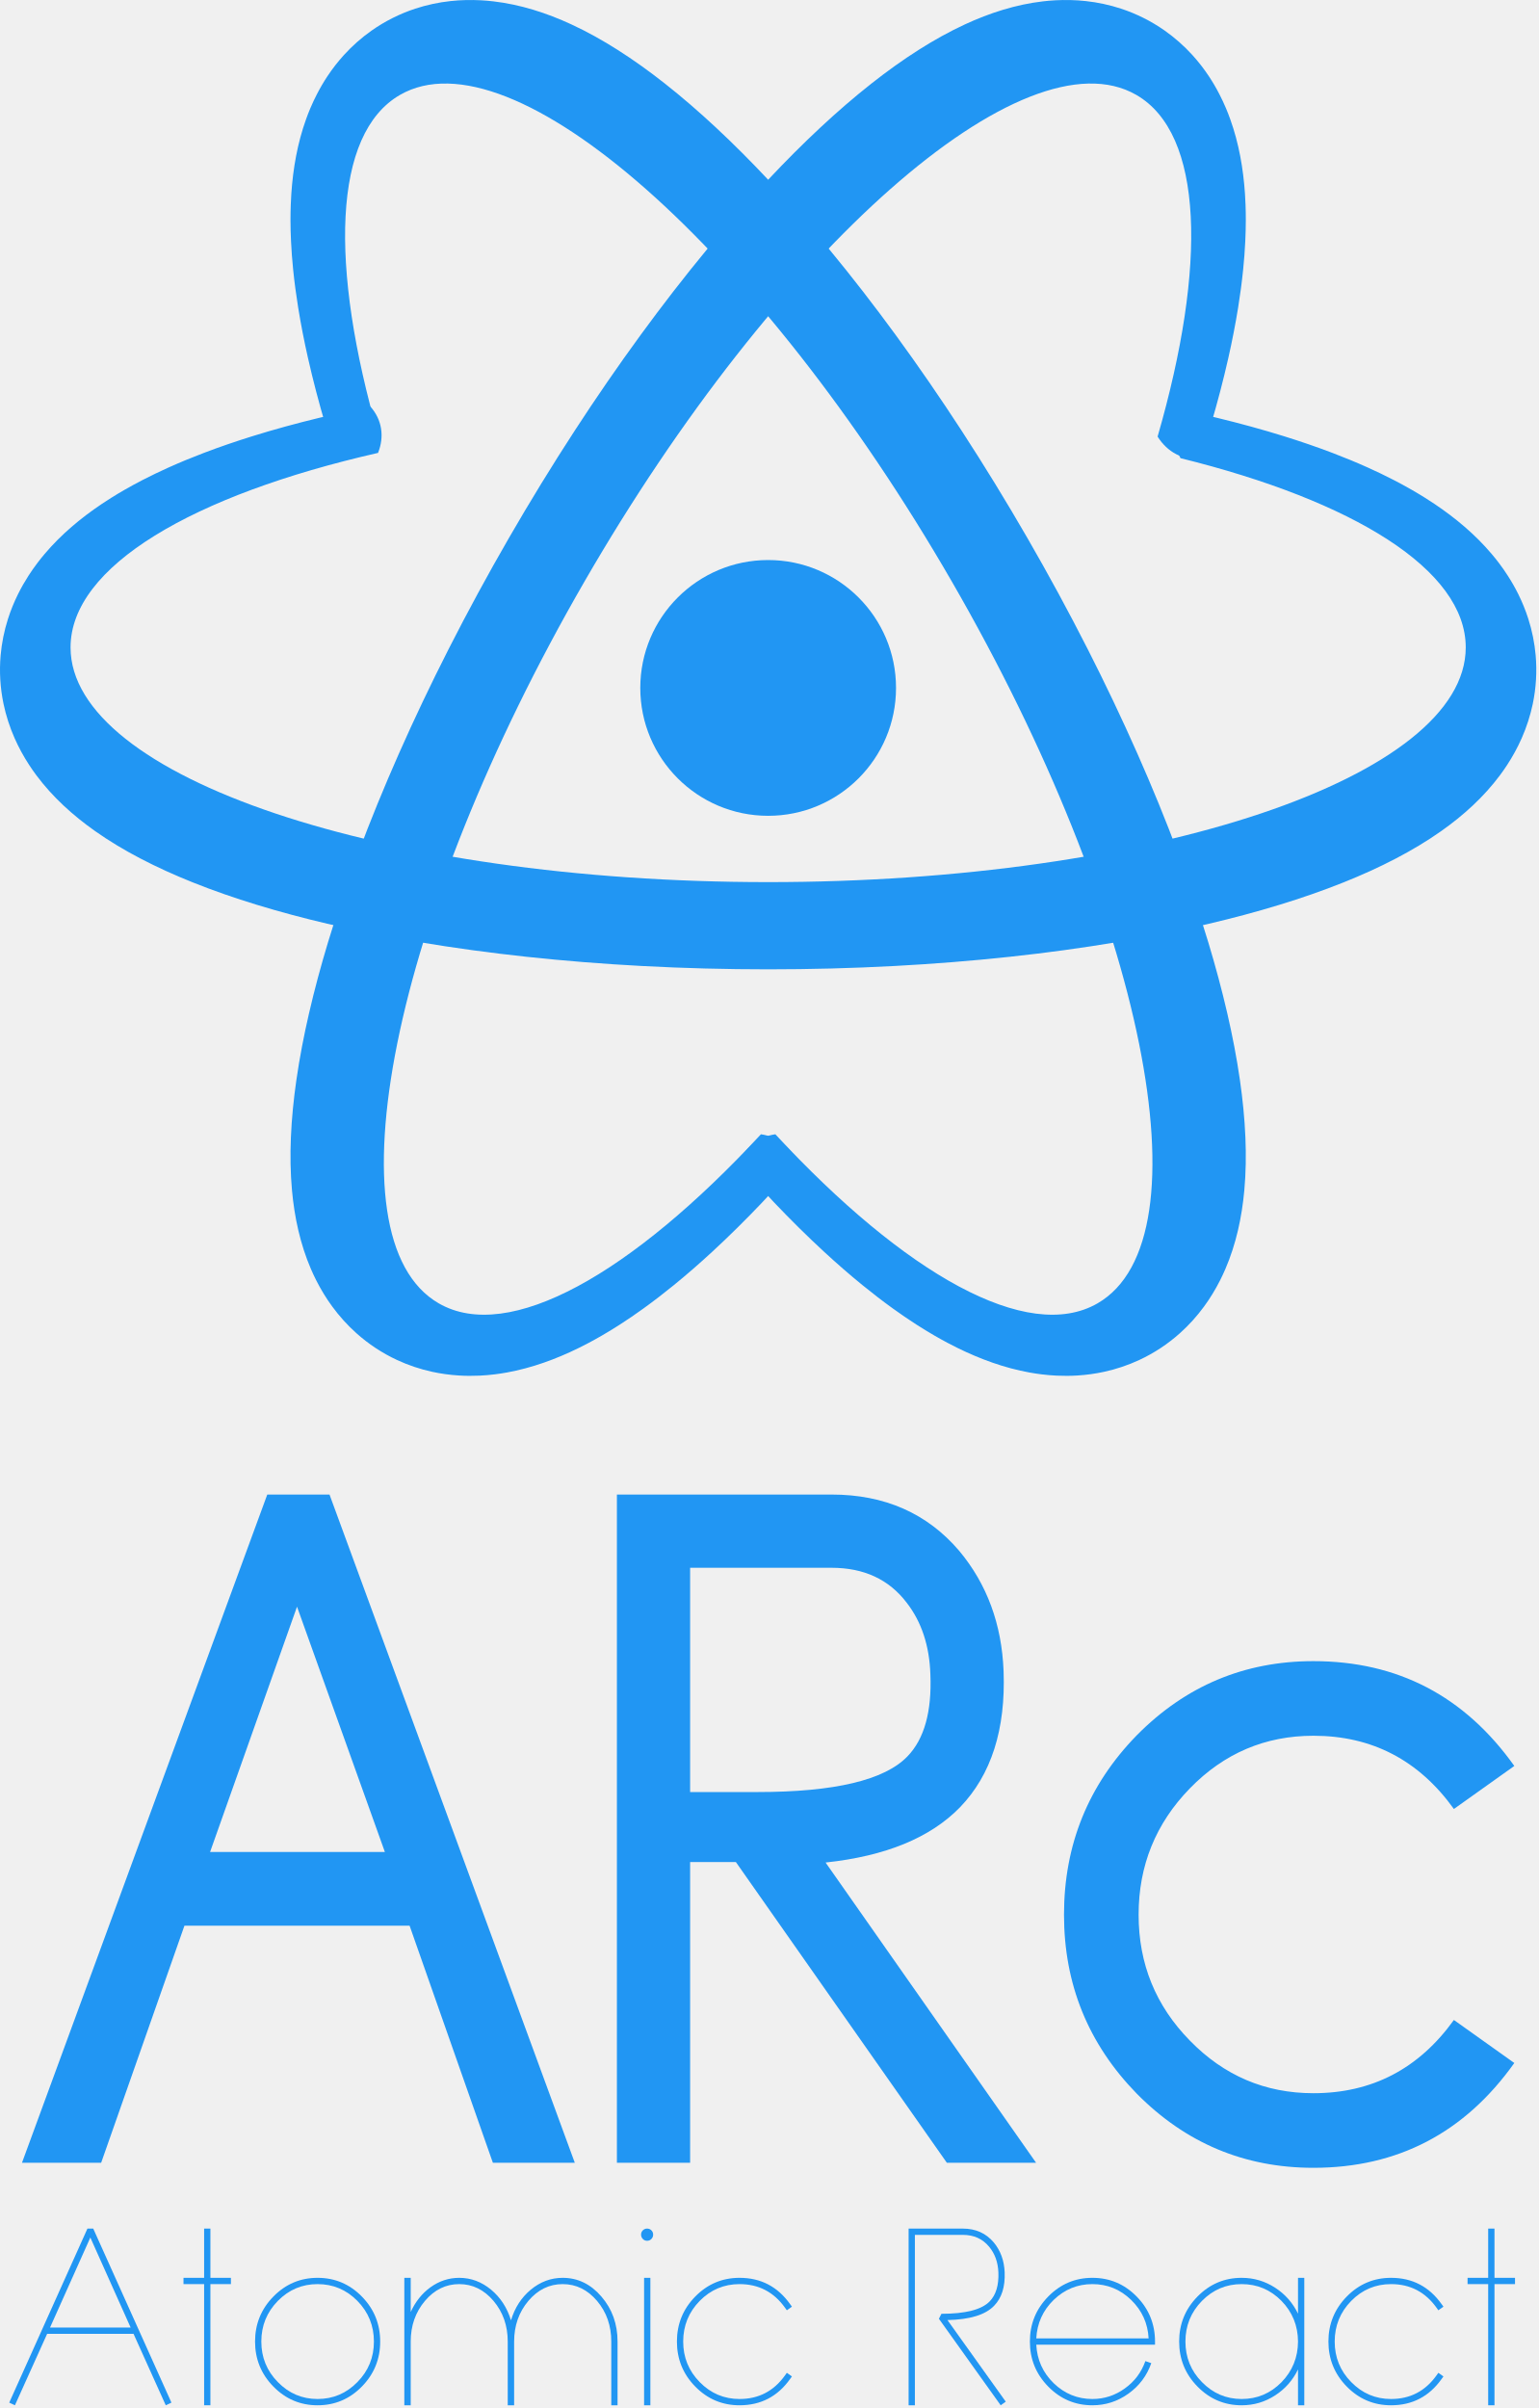
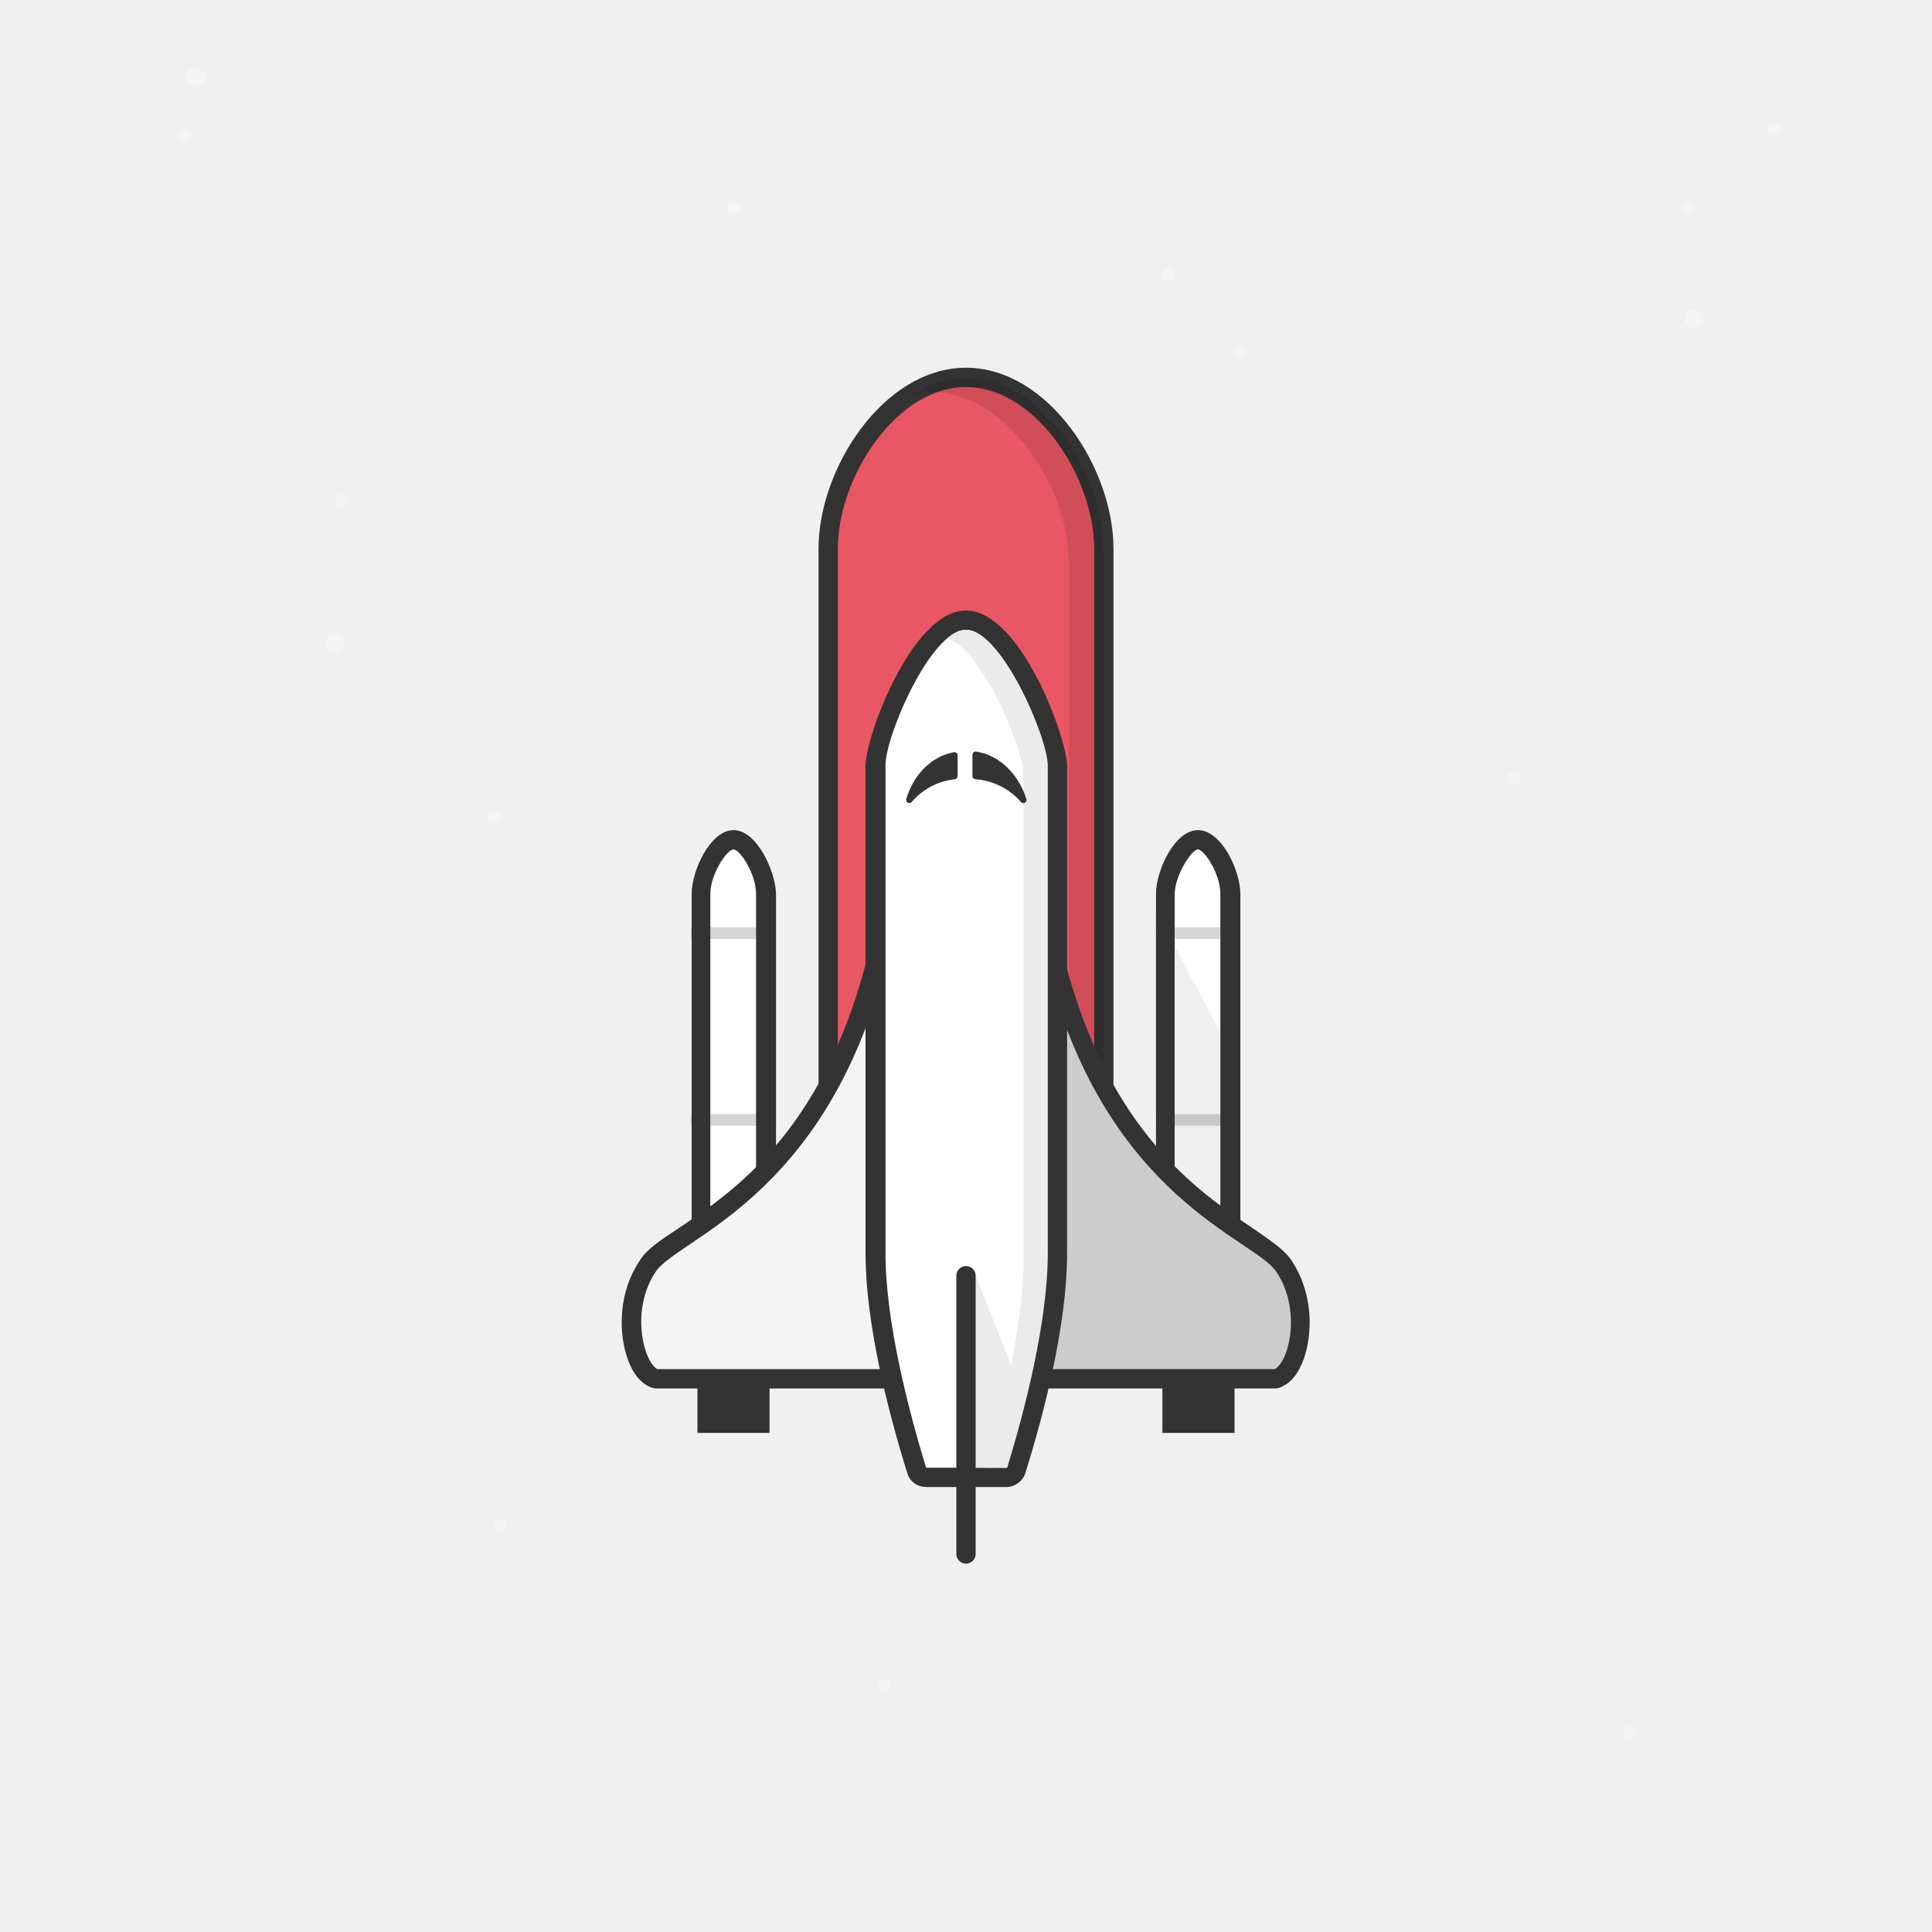
- <svg xmlns="http://www.w3.org/2000/svg" width="100%" height="100%" viewBox="0 0 411 643" version="1.1" xml:space="preserve" style="fill-rule:evenodd;clip-rule:evenodd;stroke-linejoin:round;stroke-miterlimit:1.414;">
-   <g transform="matrix(1,0,0,1,-434.858,-71.5161)">
-     <g class="logo" transform="matrix(1,0,0,1,5.54652,28.3313)">
-       <g class="symbol" transform="matrix(0.730839,0,0,0.730839,-11.6879,-117.931)">
-         <g transform="matrix(1,0,0,1,0,-3.30776)">
-           <path d="M738.748,372.292C743.056,377.12 743.923,383.318 741.56,389.234C673.786,404.652 629.197,430.744 629.197,460.312C629.197,507.636 743.42,546.057 884.109,546.057C1024.8,546.057 1139.02,507.636 1139.02,460.312C1139.02,431.943 1097.97,406.773 1034.79,391.162C1031.65,385.195 1031.87,378.745 1035.66,373.578C1039.88,374.479 1044.08,375.435 1048.27,376.451C1056.47,378.44 1064.62,380.658 1072.68,383.17C1078.62,385.021 1084.51,387.033 1090.33,389.247C1094.69,390.909 1099.01,392.685 1103.27,394.6C1106.44,396.026 1109.58,397.529 1112.66,399.123C1114.94,400.295 1117.18,401.516 1119.4,402.791C1121.01,403.719 1122.61,404.675 1124.18,405.663C1125.32,406.378 1126.45,407.109 1127.57,407.858C1135.27,413.023 1142.47,419.041 1148.47,426.135C1149.42,427.248 1150.33,428.386 1151.21,429.549C1152.34,431.045 1153.41,432.582 1154.42,434.16C1155.8,436.295 1157.06,438.504 1158.19,440.777C1159.65,443.716 1160.89,446.763 1161.89,449.89C1163.27,454.209 1164.17,458.676 1164.57,463.192C1165.09,469.111 1164.73,475.1 1163.52,480.916C1162.61,485.23 1161.25,489.443 1159.47,493.475C1157.96,496.89 1156.16,500.174 1154.12,503.298C1153.3,504.554 1152.44,505.785 1151.54,506.989C1145.61,514.961 1138.16,521.699 1130.06,527.412C1124.81,531.117 1119.27,534.408 1113.58,537.386C1107.35,540.646 1100.93,543.534 1094.4,546.147C1086.73,549.218 1078.91,551.912 1071.01,554.33C1062.5,556.937 1053.89,559.222 1045.22,561.261C1034.15,563.866 1022.99,566.067 1011.77,567.954C998.741,570.147 985.637,571.914 972.497,573.33C958.469,574.841 944.397,575.95 930.308,576.703C914.923,577.525 899.516,577.923 884.109,577.923C868.703,577.923 853.295,577.525 837.911,576.703C823.821,575.95 809.75,574.841 795.721,573.33C782.582,571.914 769.478,570.147 756.445,567.954C745.232,566.067 734.069,563.866 722.999,561.261C714.332,559.222 705.72,556.937 697.206,554.33C689.308,551.912 681.489,549.218 673.82,546.147C667.293,543.533 660.871,540.646 654.64,537.387C648.947,534.409 643.411,531.117 638.159,527.412C630.061,521.7 622.611,514.963 616.679,506.992C615.783,505.788 614.923,504.557 614.102,503.301C612.059,500.176 610.26,496.891 608.752,493.475C606.973,489.442 605.603,485.227 604.701,480.911C603.486,475.096 603.126,469.11 603.647,463.192C604.044,458.675 604.953,454.205 606.333,449.885C607.331,446.759 608.575,443.712 610.035,440.773C611.163,438.502 612.421,436.296 613.791,434.163C614.805,432.584 615.881,431.046 617.012,429.549C617.892,428.385 618.804,427.246 619.747,426.133C625.754,419.04 632.945,413.022 640.652,407.858C641.77,407.109 642.9,406.377 644.04,405.662C645.613,404.675 647.207,403.719 648.817,402.792C651.033,401.516 653.281,400.295 655.554,399.123C658.643,397.53 661.779,396.026 664.95,394.6C669.208,392.685 673.528,390.909 677.892,389.247C683.705,387.033 689.595,385.022 695.534,383.17C703.595,380.658 711.746,378.44 719.951,376.451C726.188,374.939 732.456,373.558 738.748,372.292Z" style="fill:rgb(33,150,243);" />
-         </g>
-         <g transform="matrix(-0.5,-0.866025,0.866025,-0.5,920.438,1471.71)">
-           <path d="M738.748,372.292C743.056,377.12 743.923,383.318 741.56,389.234C673.786,404.652 629.197,430.744 629.197,460.312C629.197,507.636 743.42,546.057 884.109,546.057C1024.8,546.057 1139.02,507.636 1139.02,460.312C1139.02,431.943 1097.97,406.773 1034.79,391.162C1031.65,385.195 1031.87,378.745 1035.66,373.578C1039.88,374.479 1044.08,375.435 1048.27,376.451C1056.47,378.44 1064.62,380.658 1072.68,383.17C1078.62,385.021 1084.51,387.033 1090.33,389.247C1094.69,390.909 1099.01,392.685 1103.27,394.6C1106.44,396.026 1109.58,397.529 1112.66,399.123C1114.94,400.295 1117.18,401.516 1119.4,402.791C1121.01,403.719 1122.61,404.675 1124.18,405.663C1125.32,406.378 1126.45,407.109 1127.57,407.858C1135.27,413.023 1142.47,419.041 1148.47,426.135C1149.42,427.248 1150.33,428.386 1151.21,429.549C1152.34,431.045 1153.41,432.582 1154.42,434.16C1155.8,436.295 1157.06,438.504 1158.19,440.777C1159.65,443.716 1160.89,446.763 1161.89,449.89C1163.27,454.209 1164.17,458.676 1164.57,463.192C1165.09,469.111 1164.73,475.1 1163.52,480.916C1162.61,485.23 1161.25,489.443 1159.47,493.475C1157.96,496.89 1156.16,500.174 1154.12,503.298C1153.3,504.554 1152.44,505.785 1151.54,506.989C1145.61,514.961 1138.16,521.699 1130.06,527.412C1124.81,531.117 1119.27,534.408 1113.58,537.386C1107.35,540.646 1100.93,543.534 1094.4,546.147C1086.73,549.218 1078.91,551.912 1071.01,554.33C1062.5,556.937 1053.89,559.222 1045.22,561.261C1034.15,563.866 1022.99,566.067 1011.77,567.954C998.741,570.147 985.637,571.914 972.497,573.33C958.469,574.841 944.397,575.95 930.308,576.703C914.923,577.525 899.516,577.923 884.109,577.923C868.703,577.923 853.295,577.525 837.911,576.703C823.821,575.95 809.75,574.841 795.721,573.33C782.582,571.914 769.478,570.147 756.445,567.954C745.232,566.067 734.069,563.866 722.999,561.261C714.332,559.222 705.72,556.937 697.206,554.33C689.308,551.912 681.489,549.218 673.82,546.147C667.293,543.533 660.871,540.646 654.64,537.387C648.947,534.409 643.411,531.117 638.159,527.412C630.061,521.7 622.611,514.963 616.679,506.992C615.783,505.788 614.923,504.557 614.102,503.301C612.059,500.176 610.26,496.891 608.752,493.475C606.973,489.442 605.603,485.227 604.701,480.911C603.486,475.096 603.126,469.11 603.647,463.192C604.044,458.675 604.953,454.205 606.333,449.885C607.331,446.759 608.575,443.712 610.035,440.773C611.163,438.502 612.421,436.296 613.791,434.163C614.805,432.584 615.881,431.046 617.012,429.549C617.892,428.385 618.804,427.246 619.747,426.133C625.754,419.04 632.945,413.022 640.652,407.858C641.77,407.109 642.9,406.377 644.04,405.662C645.613,404.675 647.207,403.719 648.817,402.792C651.033,401.516 653.281,400.295 655.554,399.123C658.643,397.53 661.779,396.026 664.95,394.6C669.208,392.685 673.528,390.909 677.892,389.247C683.705,387.033 689.595,385.022 695.534,383.17C703.595,380.658 711.746,378.44 719.951,376.451C726.188,374.939 732.456,373.558 738.748,372.292Z" style="fill:rgb(33,150,243);" />
-         </g>
-         <g transform="matrix(0.5,-0.866025,-0.866025,-0.5,847.781,1471.71)">
-           <path d="M738.748,372.292C743.056,377.12 743.923,383.318 741.56,389.234C673.786,404.652 629.197,430.744 629.197,460.312C629.197,507.636 743.42,546.057 884.109,546.057C1024.8,546.057 1139.02,507.636 1139.02,460.312C1139.02,431.943 1097.97,406.773 1034.79,391.162C1031.65,385.195 1031.87,378.745 1035.66,373.578C1039.88,374.479 1044.08,375.435 1048.27,376.451C1056.47,378.44 1064.62,380.658 1072.68,383.17C1078.62,385.021 1084.51,387.033 1090.33,389.247C1094.69,390.909 1099.01,392.685 1103.27,394.6C1106.44,396.026 1109.58,397.529 1112.66,399.123C1114.94,400.295 1117.18,401.516 1119.4,402.791C1121.01,403.719 1122.61,404.675 1124.18,405.663C1125.32,406.378 1126.45,407.109 1127.57,407.858C1135.27,413.023 1142.47,419.041 1148.47,426.135C1149.42,427.248 1150.33,428.386 1151.21,429.549C1152.34,431.045 1153.41,432.582 1154.42,434.16C1155.8,436.295 1157.06,438.504 1158.19,440.777C1159.65,443.716 1160.89,446.763 1161.89,449.89C1163.27,454.209 1164.17,458.676 1164.57,463.192C1165.09,469.111 1164.73,475.1 1163.52,480.916C1162.61,485.23 1161.25,489.443 1159.47,493.475C1157.96,496.89 1156.16,500.174 1154.12,503.298C1153.3,504.554 1152.44,505.785 1151.54,506.989C1145.61,514.961 1138.16,521.699 1130.06,527.412C1124.81,531.117 1119.27,534.408 1113.58,537.386C1107.35,540.646 1100.93,543.534 1094.4,546.147C1086.73,549.218 1078.91,551.912 1071.01,554.33C1062.5,556.937 1053.89,559.222 1045.22,561.261C1034.15,563.866 1022.99,566.067 1011.77,567.954C998.741,570.147 985.637,571.914 972.497,573.33C958.469,574.841 944.397,575.95 930.308,576.703C914.923,577.525 899.516,577.923 884.109,577.923C868.703,577.923 853.295,577.525 837.911,576.703C823.821,575.95 809.75,574.841 795.721,573.33C782.582,571.914 769.478,570.147 756.445,567.954C745.232,566.067 734.069,563.866 722.999,561.261C714.332,559.222 705.72,556.937 697.206,554.33C689.308,551.912 681.489,549.218 673.82,546.147C667.293,543.533 660.871,540.646 654.64,537.387C648.947,534.409 643.411,531.117 638.159,527.412C630.061,521.7 622.611,514.963 616.679,506.992C615.783,505.788 614.923,504.557 614.102,503.301C612.059,500.176 610.26,496.891 608.752,493.475C606.973,489.442 605.603,485.227 604.701,480.911C603.486,475.096 603.126,469.11 603.647,463.192C604.044,458.675 604.953,454.205 606.333,449.885C607.331,446.759 608.575,443.712 610.035,440.773C611.163,438.502 612.421,436.296 613.791,434.163C614.805,432.584 615.881,431.046 617.012,429.549C617.892,428.385 618.804,427.246 619.747,426.133C625.754,419.04 632.945,413.022 640.652,407.858C641.77,407.109 642.9,406.377 644.04,405.662C645.613,404.675 647.207,403.719 648.817,402.792C651.033,401.516 653.281,400.295 655.554,399.123C658.643,397.53 661.779,396.026 664.95,394.6C669.208,392.685 673.528,390.909 677.892,389.247C683.705,387.033 689.595,385.022 695.534,383.17C703.595,380.658 711.746,378.44 719.951,376.451C726.188,374.939 732.456,373.558 738.748,372.292Z" style="fill:rgb(33,150,243);" />
-         </g>
-         <g transform="matrix(1.16298,0,0,1.16298,-142.488,-66.7862)">
-           <circle cx="882.732" cy="463.109" r="40.177" style="fill:rgb(33,150,243);" />
+ <svg xmlns="http://www.w3.org/2000/svg" version="1.1" id="rocket" x="0px" y="0px" viewBox="0 0 300 300" enable-background="new 0 0 300 300" xml:space="preserve">
+   <g class="s-star">
+     <circle fill="#F4F4F4" cx="53.1" cy="77.7" r="1" />
+     <circle fill="#F4F4F4" cx="192.6" cy="54.7" r="1" />
+     <circle fill="#F4F4F4" cx="181.5" cy="42.7" r="1" />
+     <circle fill="#F4F4F4" cx="235.1" cy="120.8" r="1" />
+     <circle fill="#F4F4F4" cx="77.7" cy="237" r="1" />
+     <circle fill="#F4F4F4" cx="253.1" cy="269" r="1" />
+     <circle fill="#F4F4F4" cx="76.7" cy="126.8" r="1" />
+     <circle fill="#F4F4F4" cx="113.9" cy="32.4" r="1" />
+     <circle fill="#F4F4F4" cx="275.4" cy="20" r="1" />
+     <circle fill="#F4F4F4" cx="262.1" cy="32.4" r="1" />
+     <circle fill="#F4F4F4" cx="28.7" cy="21" r="1" />
+     <circle fill="#F4F4F4" cx="137.4" cy="261.7" r="1" />
+   </g>
+   <g class="x-star">
+     <circle fill="#F4F4F4" cx="30.4" cy="12" r="1.5" />
+     <circle fill="#F4F4F4" cx="252.1" cy="-99.7" r="1.5" />
+     <circle fill="#F4F4F4" cx="263.1" cy="49.6" r="1.5" />
+     <circle fill="#F4F4F4" cx="52.1" cy="99.7" r="1.5" />
+     <circle fill="#F4F4F4" cx="105.8" cy="-92.3" r="1.5" />
+     <circle fill="#F4F4F4" cx="38.6" cy="-38.5" r="1.5" />
+   </g>
+   <g class="tank">
+     <path fill="#E85763" stroke="#333333" stroke-width="3" stroke-linecap="round" stroke-linejoin="round" stroke-miterlimit="10" d="   M171.4,194.9V85.2c0-11.8-9.6-26.6-21.4-26.6s-21.4,14.8-21.4,26.6v109.6H171.4z" />
+     <path opacity="0.1" d="M150,58.7c-2.9,0-5.7,0.9-8.3,2.5c1-0.2,1.9-0.3,2.9-0.3c11.8,0,21.4,14.8,21.4,26.6v107.5h5.3V85.2   C171.4,73.5,161.8,58.7,150,58.7z" />
+   </g>
+   <g id="thruster">
+     <g class="thruster-2">
+       <g>
+         <path fill="#FFFFFF" d="M181,212.8v-74c0-3.3,2.7-8.4,5-8.4s5,5.1,5,8.4v74H181z" />
+         <g>
+           <path fill="#333333" d="M186,131.9c1,0,3.5,3.8,3.5,6.9v72.5h-7.1v-72.5C182.5,135.7,185.1,131.9,186,131.9 M186,128.9      c-3.6,0-6.5,6.3-6.5,9.9v75.5h13.1v-75.5C192.6,135.2,189.7,128.9,186,128.9L186,128.9z" />
        </g>
      </g>
-       <g class="arc" transform="matrix(0.83432,0,0,0.83432,-138.275,198.975)">
-         <path d="M838.067,505.474L864.288,505.474L785.773,291.607L765.851,291.607L687.335,505.474L712.677,505.474L739.337,429.595L811.407,429.595L838.067,505.474ZM775.372,327.495L803.497,406.011L747.54,406.011L775.372,327.495Z" style="fill:rgb(33,150,243);fill-rule:nonzero;" />
-         <path d="M901.202,386.822L901.202,315.044L946.466,315.044C956.817,315.044 964.825,318.755 970.489,326.177C975.274,332.329 977.814,339.995 978.107,349.175C978.595,361.089 976.153,369.829 970.782,375.396C963.458,383.013 947.442,386.822 922.735,386.822L901.202,386.822ZM915.851,409.234L983.38,505.474L1011.94,505.474L944.562,409.38C963.8,407.329 978.155,401.421 987.628,391.656C997.589,381.304 1002.23,366.802 1001.54,348.15C1000.96,333.111 996.222,320.269 987.335,309.624C977.081,297.613 963.458,291.607 946.466,291.607L877.765,291.607L877.765,505.474L901.202,505.474L901.202,409.234L915.851,409.234Z" style="fill:rgb(33,150,243);fill-rule:nonzero;" />
-         <path d="M1145.68,392.242L1165.02,378.472C1149.1,356.109 1127.67,344.927 1100.71,344.927C1078.64,344.927 1059.8,352.837 1044.17,368.658C1028.64,384.576 1020.88,403.716 1020.88,426.079C1020.88,448.345 1028.64,467.437 1044.17,483.355C1059.8,499.175 1078.64,507.085 1100.71,507.085C1127.67,507.085 1149.1,495.904 1165.02,473.54L1145.68,459.771C1134.45,475.396 1119.46,483.208 1100.71,483.208C1085.28,483.208 1072.1,477.593 1061.16,466.363C1050.23,455.23 1044.76,441.802 1044.76,426.079C1044.76,410.357 1050.23,396.88 1061.16,385.65C1072.1,374.419 1085.28,368.804 1100.71,368.804C1119.46,368.804 1134.45,376.617 1145.68,392.242Z" style="fill:rgb(33,150,243);fill-rule:nonzero;" />
+       <polygon opacity="8.000000e-02" fill="#333333" points="179.5,214.2 179.5,214.3 192.6,214.3 192.6,166.2 179.5,141.4   " />
+       <rect x="180.5" y="212.6" fill="#333333" width="11.2" height="9.9" />
+       <line opacity="0.2" fill="#F4F4F4" stroke="#333333" stroke-width="1.8" stroke-miterlimit="10" x1="179.5" y1="144.9" x2="192.6" y2="144.9" />
+       <line opacity="0.2" fill="#F4F4F4" stroke="#333333" stroke-width="1.8" stroke-miterlimit="10" x1="179.5" y1="173.9" x2="192.6" y2="173.9" />
+     </g>
+     <g class="thruster-1">
+       <g>
+         <path fill="#FFFFFF" d="M108.8,212.8v-74c0-3.3,2.7-8.4,5-8.4s5,5.1,5,8.4v74H108.8z" />
+         <path fill="#333333" d="M113.9,131.9c1,0,3.5,3.8,3.5,6.9v72.5h-7.1v-72.5C110.3,135.7,112.9,131.9,113.9,131.9 M113.9,128.9     c-3.6,0-6.5,6.3-6.5,9.9v75.5h13.1v-75.5C120.4,135.2,117.5,128.9,113.9,128.9L113.9,128.9z" />
      </g>
-       <g class="atomic-react" transform="matrix(1,0,0,1,-208.162,-33.024)">
-         <path d="M660.825,671.302L639.942,717.772L641.457,718.481L650.062,699.403L673.136,699.403L681.74,718.481L683.255,717.772L662.372,671.302L660.825,671.302ZM650.835,697.727L661.599,673.686L672.362,697.727L650.835,697.727Z" style="fill:rgb(33,150,243);fill-rule:nonzero;" />
-         <path d="M693.664,671.302L691.988,671.302L691.988,684.45L686.478,684.45L686.478,686.126L691.988,686.126L691.988,718.481L693.664,718.481L693.664,686.126L699.143,686.126L699.143,684.45L693.664,684.45L693.664,671.302Z" style="fill:rgb(33,150,243);fill-rule:nonzero;" />
-         <path d="M710.486,689.445C707.221,692.775 705.588,696.782 705.588,701.466C705.588,706.149 707.221,710.156 710.486,713.486C713.752,716.816 717.684,718.481 722.281,718.481C726.9,718.481 730.843,716.816 734.108,713.486C737.374,710.156 739.007,706.149 739.007,701.466C739.007,696.782 737.374,692.775 734.108,689.445C730.843,686.115 726.9,684.45 722.281,684.45C717.684,684.45 713.752,686.115 710.486,689.445ZM711.679,712.294C708.735,709.307 707.264,705.698 707.264,701.466C707.264,697.233 708.735,693.613 711.679,690.605C714.622,687.619 718.156,686.126 722.281,686.126C726.428,686.126 729.973,687.619 732.916,690.605C735.859,693.613 737.331,697.233 737.331,701.466C737.331,705.698 735.859,709.307 732.916,712.294C729.973,715.302 726.428,716.806 722.281,716.806C718.156,716.806 714.622,715.302 711.679,712.294Z" style="fill:rgb(33,150,243);fill-rule:nonzero;" />
-         <path d="M779.193,687.64C776.701,689.724 774.95,692.442 773.941,695.794C772.909,692.442 771.148,689.724 768.655,687.64C766.099,685.514 763.252,684.45 760.115,684.45C757.344,684.45 754.787,685.288 752.445,686.964C750.168,688.618 748.406,690.82 747.16,693.57L747.16,684.45L745.452,684.45L745.452,718.481L747.16,718.481L747.16,701.466C747.16,697.233 748.428,693.613 750.963,690.605C753.498,687.619 756.549,686.126 760.115,686.126C763.682,686.126 766.733,687.619 769.268,690.605C771.803,693.613 773.07,697.233 773.07,701.466L773.07,718.481L774.778,718.481L774.778,701.466C774.778,697.233 776.046,693.613 778.581,690.605C781.116,687.619 784.167,686.126 787.733,686.126C791.321,686.126 794.383,687.619 796.918,690.605C799.453,693.613 800.721,697.233 800.721,701.466L800.721,718.481L802.397,718.481L802.397,701.466C802.397,696.782 800.957,692.775 798.078,689.445C795.221,686.115 791.773,684.45 787.733,684.45C784.597,684.45 781.75,685.514 779.193,687.64Z" style="fill:rgb(33,150,243);fill-rule:nonzero;" />
-         <path d="M809.486,684.45L811.162,684.45L811.162,718.481L809.486,718.481L809.486,684.45ZM811.436,671.769C811.748,672.08 811.903,672.462 811.903,672.913C811.903,673.364 811.748,673.751 811.436,674.073C811.125,674.395 810.743,674.557 810.292,674.557C809.841,674.557 809.46,674.395 809.148,674.073C808.837,673.751 808.681,673.364 808.681,672.913C808.681,672.462 808.837,672.08 809.148,671.769C809.46,671.457 809.841,671.302 810.292,671.302C810.743,671.302 811.125,671.457 811.436,671.769Z" style="fill:rgb(33,150,243);fill-rule:nonzero;" />
-         <path d="M847.127,692.442L847.61,693.119L848.964,692.152L848.481,691.475C845.15,686.792 840.65,684.45 834.978,684.45C830.358,684.45 826.416,686.115 823.15,689.445C819.885,692.775 818.252,696.782 818.252,701.466C818.252,706.149 819.885,710.156 823.15,713.486C826.416,716.816 830.358,718.481 834.978,718.481C840.65,718.481 845.15,716.14 848.481,711.456L848.964,710.779L847.61,709.812L847.127,710.489C844.119,714.7 840.069,716.806 834.978,716.806C830.831,716.806 827.286,715.302 824.343,712.294C821.4,709.307 819.928,705.698 819.928,701.466C819.928,697.233 821.4,693.613 824.343,690.605C827.286,687.619 830.831,686.126 834.978,686.126C840.069,686.126 844.119,688.231 847.127,692.442Z" style="fill:rgb(33,150,243);fill-rule:nonzero;" />
-         <path d="M905.779,682.968C905.65,679.852 904.684,677.199 902.879,675.008C900.795,672.537 898.034,671.302 894.597,671.302L880.127,671.302L880.127,718.481L881.803,718.481L881.803,672.977L894.597,672.977C897.54,672.977 899.882,674.03 901.622,676.136C903.169,677.983 903.996,680.282 904.104,683.032C904.233,686.427 903.459,688.994 901.783,690.734C899.635,692.947 895.338,694.054 888.893,694.054L888.216,695.375L904.716,718.481L906.069,717.515L890.504,695.729C896.498,695.6 900.655,694.322 902.976,691.894C904.995,689.81 905.93,686.835 905.779,682.968Z" style="fill:rgb(33,150,243);fill-rule:nonzero;" />
-         <path d="M917.413,689.445C914.148,692.775 912.515,696.782 912.515,701.466C912.515,706.149 914.148,710.156 917.413,713.486C920.679,716.816 924.61,718.481 929.208,718.481C932.732,718.481 935.933,717.45 938.812,715.388C941.712,713.325 943.753,710.607 944.935,707.234L943.356,706.686C942.281,709.716 940.444,712.154 937.845,714.002C935.245,715.871 932.366,716.806 929.208,716.806C925.233,716.806 921.785,715.398 918.863,712.584C915.984,709.769 914.438,706.343 914.223,702.304L945.934,702.304L945.934,701.466C945.934,696.782 944.301,692.775 941.035,689.445C937.77,686.115 933.827,684.45 929.208,684.45C924.61,684.45 920.679,686.115 917.413,689.445ZM914.223,700.628C914.438,696.589 915.984,693.162 918.863,690.348C921.785,687.533 925.233,686.126 929.208,686.126C933.204,686.126 936.652,687.533 939.553,690.348C942.453,693.162 944.011,696.589 944.226,700.628L914.223,700.628Z" style="fill:rgb(33,150,243);fill-rule:nonzero;" />
-         <path d="M985.798,684.45L984.122,684.45L984.122,694.021C982.726,691.142 980.706,688.844 978.064,687.125C975.335,685.342 972.338,684.45 969.072,684.45C964.475,684.45 960.543,686.115 957.277,689.445C954.012,692.775 952.379,696.782 952.379,701.466C952.379,706.149 954.012,710.156 957.277,713.486C960.543,716.816 964.475,718.481 969.072,718.481C972.338,718.481 975.335,717.59 978.064,715.807C980.706,714.088 982.726,711.789 984.122,708.91L984.122,718.481L985.798,718.481L985.798,684.45ZM958.47,712.294C955.526,709.307 954.055,705.698 954.055,701.466C954.055,697.233 955.526,693.613 958.47,690.605C961.413,687.619 964.947,686.126 969.072,686.126C973.219,686.126 976.764,687.619 979.707,690.605C982.629,693.613 984.101,697.233 984.122,701.466C984.101,705.698 982.629,709.318 979.707,712.326C976.764,715.312 973.219,716.806 969.072,716.806C964.947,716.806 961.413,715.302 958.47,712.294Z" style="fill:rgb(33,150,243);fill-rule:nonzero;" />
-         <path d="M1021.12,692.442L1021.6,693.119L1022.96,692.152L1022.47,691.475C1019.14,686.792 1014.64,684.45 1008.97,684.45C1004.35,684.45 1000.41,686.115 997.142,689.445C993.876,692.775 992.243,696.782 992.243,701.466C992.243,706.149 993.876,710.156 997.142,713.486C1000.41,716.816 1004.35,718.481 1008.97,718.481C1014.64,718.481 1019.14,716.14 1022.47,711.456L1022.96,710.779L1021.6,709.812L1021.12,710.489C1018.11,714.7 1014.06,716.806 1008.97,716.806C1004.82,716.806 1001.28,715.302 998.334,712.294C995.391,709.307 993.919,705.698 993.919,701.466C993.919,697.233 995.391,693.613 998.334,690.605C1001.28,687.619 1004.82,686.126 1008.97,686.126C1014.06,686.126 1018.11,688.231 1021.12,692.442Z" style="fill:rgb(33,150,243);fill-rule:nonzero;" />
-         <path d="M1036.59,671.302L1034.91,671.302L1034.91,684.45L1029.4,684.45L1029.4,686.126L1034.91,686.126L1034.91,718.481L1036.59,718.481L1036.59,686.126L1042.07,686.126L1042.07,684.45L1036.59,684.45L1036.59,671.302Z" style="fill:rgb(33,150,243);fill-rule:nonzero;" />
+       <rect x="108.3" y="212.6" fill="#333333" width="11.2" height="9.9" />
+       <line opacity="0.2" fill="#F4F4F4" stroke="#333333" stroke-width="1.8" stroke-miterlimit="10" x1="107.3" y1="144.9" x2="120.4" y2="144.9" />
+       <line opacity="0.2" fill="#F4F4F4" stroke="#333333" stroke-width="1.8" stroke-miterlimit="10" x1="107.3" y1="173.9" x2="120.4" y2="173.9" />
+     </g>
+   </g>
+   <g id="rocket-body">
+     <g>
+       <path fill="#F4F4F4" d="M102.1,214.1c-0.2,0-0.4,0-0.6-0.1c-1.6-0.7-2.4-2.9-2.8-4.2c-1-3.5-1-8.7,1.9-13.1c1-1.5,3-2.8,5.7-4.6    c7.9-5.3,22.7-15.2,29.7-42.2c0.2-0.7,0.8-1.1,1.5-1.1c0.1,0,0.1,0,0.2,0c0.7,0.1,1.3,0.7,1.3,1.5v62.4c0,0.8-0.7,1.5-1.5,1.5    H102.1z" />
+       <path fill="#333333" d="M137.4,150.2c0,15.4,0,62.4,0,62.4s-31.6,0-35.3,0c-2.1-1-4.3-9.1-0.3-15.1    C105.2,192.3,128,186.2,137.4,150.2 M137.4,147.2c-1.3,0-2.6,0.9-2.9,2.2c-6.9,26.4-20.8,35.8-29.1,41.3c-2.9,1.9-5,3.3-6.1,5.1    c-3.2,4.8-3.2,10.6-2.1,14.4c0.5,1.8,1.6,4.2,3.6,5.1c0.4,0.2,0.8,0.3,1.2,0.3h35.3c1.7,0,3-1.3,3-3v-62.4c0-1.5-1.1-2.8-2.6-3    C137.6,147.2,137.5,147.2,137.4,147.2L137.4,147.2z" />
+     </g>
+     <g>
+       <path fill="#CCCCCC" d="M162.6,214.1c-0.8,0-1.5-0.7-1.5-1.5v-62.4c0-0.8,0.6-1.4,1.3-1.5c0.1,0,0.1,0,0.2,0    c0.7,0,1.3,0.5,1.5,1.1c7,27,21.8,36.9,29.7,42.2c2.7,1.8,4.7,3.2,5.7,4.6c2.9,4.4,2.9,9.7,1.9,13.1c-0.4,1.2-1.2,3.4-2.8,4.2    c-0.2,0.1-0.4,0.1-0.6,0.1H162.6z" />
+       <g>
+         <path fill="#333333" d="M162.6,150.2c9.4,36.1,32.2,42.1,35.6,47.3c4,6,1.9,14.1-0.3,15.1c-3.7,0-35.3,0-35.3,0     S162.6,165.6,162.6,150.2 M162.6,147.2c-0.1,0-0.3,0-0.4,0c-1.5,0.2-2.6,1.5-2.6,3v62.4c0,1.7,1.3,3,3,3h35.3     c0.4,0,0.9-0.1,1.2-0.3c2-0.9,3.1-3.3,3.6-5.1c1.1-3.8,1.1-9.5-2.1-14.4c-1.1-1.7-3.2-3.1-6.1-5.1c-8.3-5.6-22.2-14.9-29.1-41.3     C165.2,148.1,164,147.2,162.6,147.2L162.6,147.2z" />
      </g>
    </g>
+     <g>
+       <path fill="#FFFFFF" d="M143.7,229.4c-0.7,0-1.2-0.4-1.4-1.1c-2.9-9.5-6.4-23-6.4-33.7v-75.7c0-4.7,7.4-22.6,14.1-22.6    c6.8,0,14.1,18,14.1,22.6v75.7c0,10.7-3.5,24.3-6.4,33.7c-0.2,0.6-0.8,1.1-1.4,1.1H143.7z" />
+       <path fill="#333333" d="M150,97.8c5.5,0,12.6,16.7,12.6,21.1c0,4.4,0,59,0,75.7c0,10.8-3.7,24.8-6.3,33.3h-12.5    c-2.6-8.5-6.3-22.5-6.3-33.3c0-16.7,0-71.3,0-75.7C137.4,114.5,144.5,97.8,150,97.8 M150,94.8c-8.4,0-15.6,19.6-15.6,24.1v75.7    c0,10.9,3.5,24.6,6.5,34.2c0.4,1.3,1.6,2.1,2.9,2.1h12.5c1.3,0,2.5-0.9,2.9-2.1c3-9.6,6.5-23.3,6.5-34.2v-75.7    C165.6,114.3,158.4,94.8,150,94.8L150,94.8z" />
+     </g>
+     <g>
+       <path fill="#EBEBEB" d="M150,97.8c-1,0-2,0.5-3,1.4c5.3,1.3,11.9,16.8,11.9,21c0,4.4,0,59,0,75.7c0,10.3-3.4,23.4-5.9,32h3.4    c2.6-8.5,6.3-22.5,6.3-33.3c0-16.7,0-71.3,0-75.7S155.5,97.8,150,97.8z" />
+     </g>
+     <g>
+       <path fill="#333333" stroke="#333333" stroke-linecap="round" stroke-linejoin="round" stroke-miterlimit="10" d="M148.2,117.3    c-3.3,0.6-5.9,3.3-7,6.9c1.7-2,4.2-3.4,7-3.7V117.3z" />
+       <path fill="#333333" stroke="#333333" stroke-linecap="round" stroke-linejoin="round" stroke-miterlimit="10" d="M151.5,117.2    v3.3c2.9,0.2,5.6,1.6,7.4,3.7C157.7,120.5,154.9,117.7,151.5,117.2z" />
+     </g>
+     <path fill="#EBEBEB" d="M150,198.1v29.8h6.3c0.9-2.9,1.9-6.5,2.9-10.4l-7.7-19.4H150z" />
+     <line fill="#FFFFFF" stroke="#333333" stroke-width="3" stroke-linecap="round" stroke-linejoin="round" stroke-miterlimit="10" x1="150" y1="241.3" x2="150" y2="198.1" />
  </g>
</svg>
